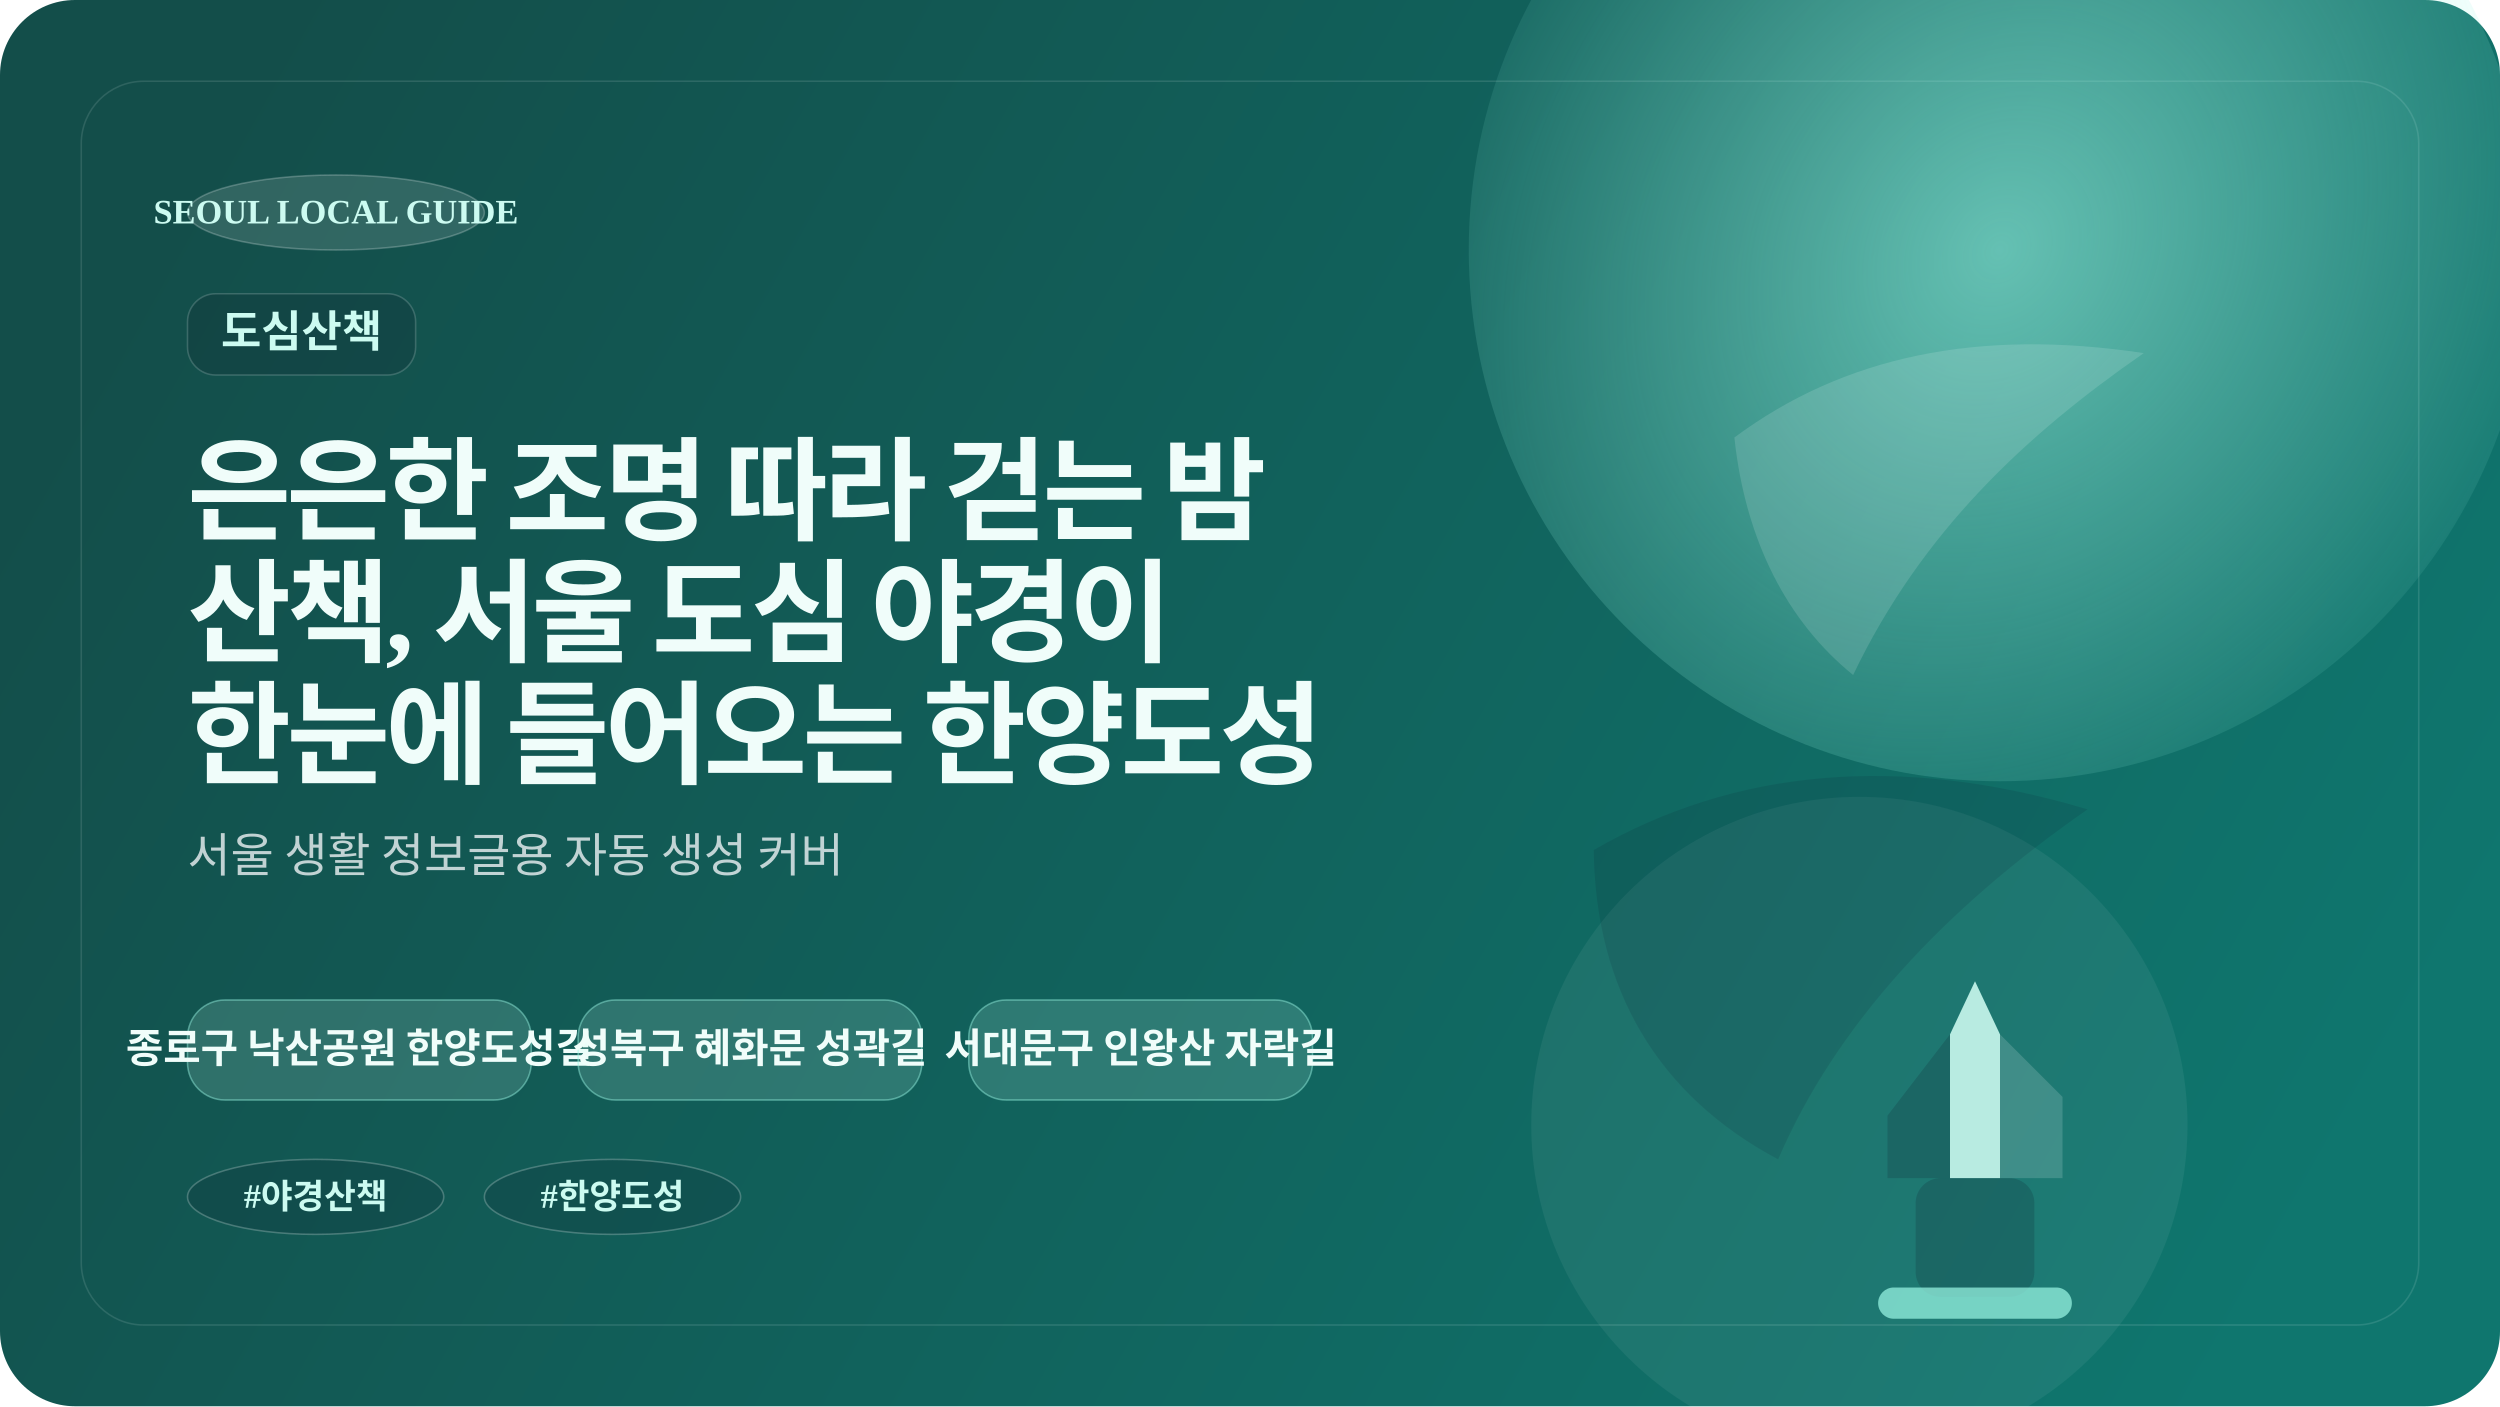
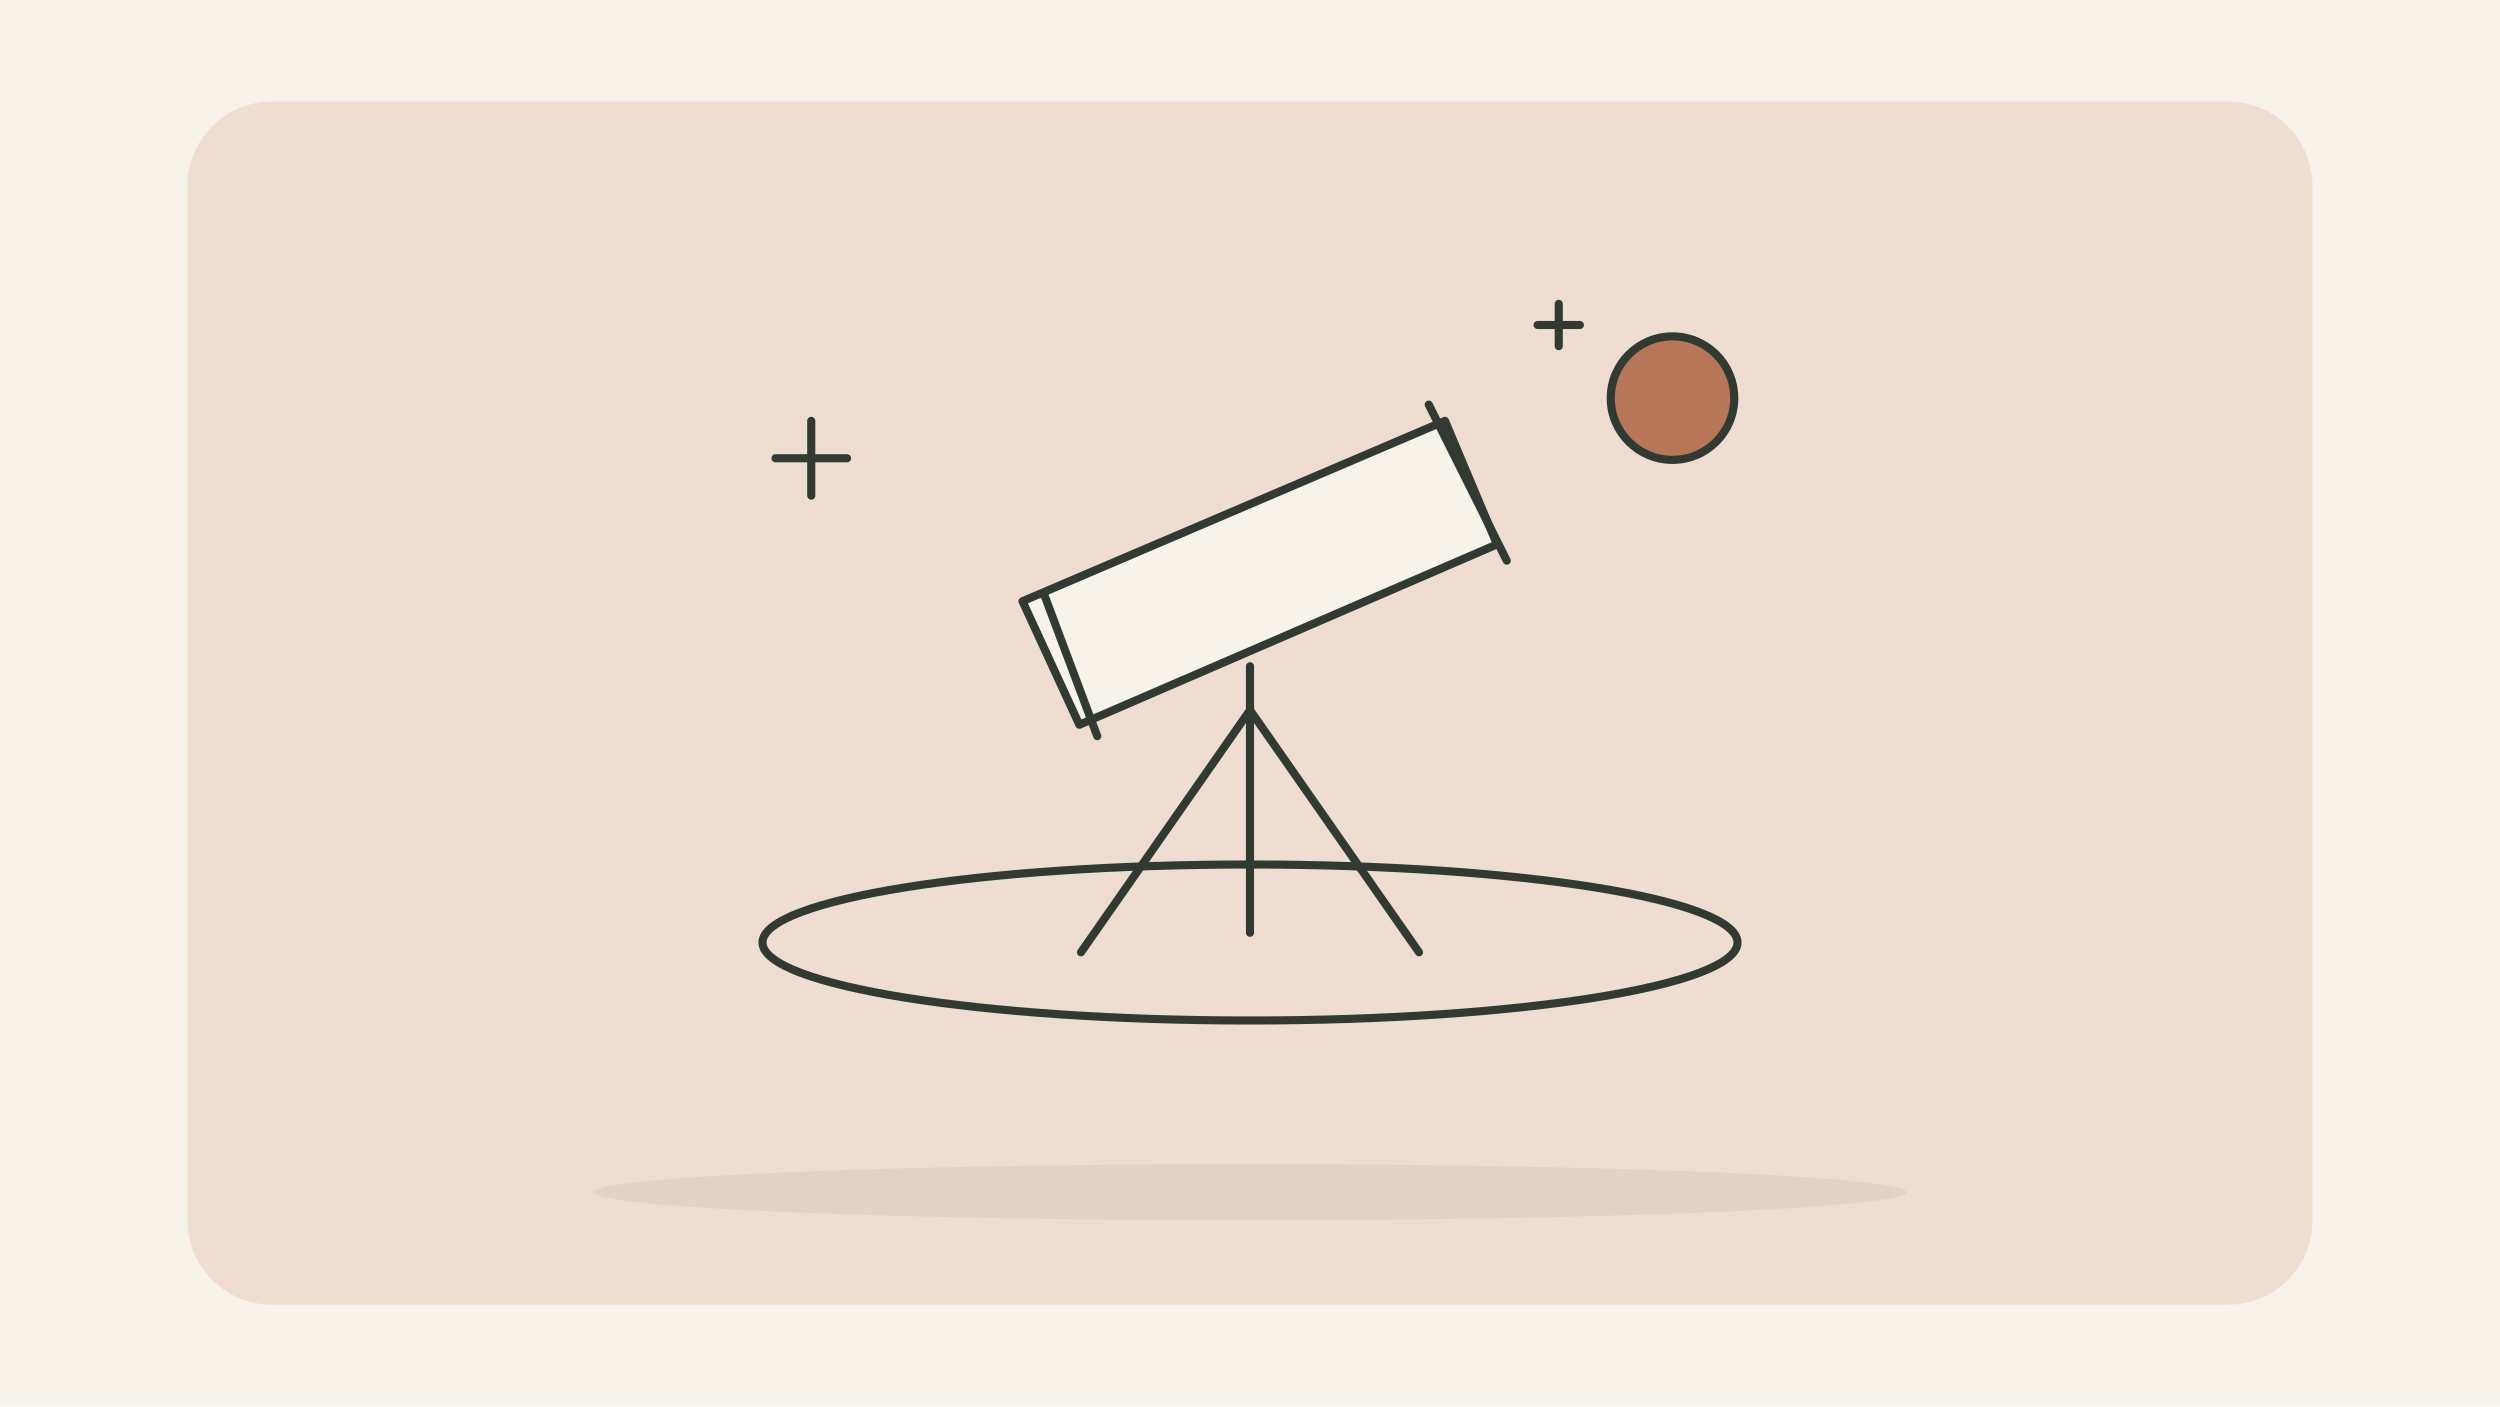
- <svg xmlns="http://www.w3.org/2000/svg" width="1600" height="900" viewBox="0 0 1600 900" fill="none" role="img" aria-labelledby="cover-title cover-desc">
-   <defs>
-     <linearGradient id="bg-gradient" x1="140" y1="80" x2="1460" y2="820" gradientUnits="userSpaceOnUse">
-       <stop stop-color="#134E4A" />
-       <stop offset="1" stop-color="#0F766E" />
-     </linearGradient>
-     <radialGradient id="glow-gradient" cx="0" cy="0" r="1" gradientUnits="userSpaceOnUse" gradientTransform="translate(1280 160) rotate(125) scale(480 400)">
-       <stop stop-color="#99F6E4" stop-opacity="0.62" />
-       <stop offset="1" stop-color="#99F6E4" stop-opacity="0" />
-     </radialGradient>
-   </defs>
-   <rect width="1600" height="900" rx="48" fill="url(#bg-gradient)" />
-   <rect x="52" y="52" width="1496" height="796" rx="40" stroke="rgba(248,250,252,0.12)" />
-   <circle cx="1280" cy="160" r="340" fill="url(#glow-gradient)" />
-   <circle cx="1190" cy="720" r="210" fill="rgba(255,255,255,0.06)" />
-   <path d="M1110 280C1180 228 1266 210 1372 226C1297 278 1230 340 1186 432C1144 398 1117 346 1110 280Z" fill="rgba(248,250,252,0.14)" />
-   <path d="M1020 544C1110 492 1216 482 1336 518C1244 582 1175 656 1138 742C1061 701 1021 633 1020 544Z" fill="rgba(15,23,42,0.12)" />
-   <g transform="translate(120 112)">
-     <rect width="190" height="48" rx="999" fill="rgba(248,250,252,0.13)" stroke="rgba(248,250,252,0.24)" />
-     <text x="95" y="31" fill="#CCFBF1" font-size="22" font-weight="700" text-anchor="middle">SEOUL LOCAL GUIDE</text>
-   </g>
-   <g transform="translate(120 188)">
-     <rect width="146" height="52" rx="18" fill="rgba(15,23,42,0.18)" stroke="rgba(248,250,252,0.18)" />
-     <text x="73" y="34" fill="#CCFBF1" font-size="28" font-weight="700" text-anchor="middle">도심산책</text>
-   </g>
-   <text x="120" y="340" fill="#F0FDFA" font-size="72" font-weight="800" letter-spacing="-0.04em">
-     <tspan x="120" dy="0">은은한 조명 따라 걷는 밤</tspan>
-     <tspan x="120" dy="78">산책, 서울 도심 야경이</tspan>
-     <tspan x="120" dy="78">한눈에 들어오는 한양도성</tspan>
-   </text>
-   <text x="120" y="558" fill="rgba(248,250,252,0.76)" font-size="30" font-weight="500">
-     서울 생활 정보글용 자동 생성 커버
-   </text>
-   <g transform="translate(120 640)">
-     <rect width="220" height="64" rx="24" fill="rgba(204, 251, 241, 0.16)" stroke="rgba(153, 246, 228, 0.45)" />
-     <text x="110" y="40" fill="#F0FDFA" font-size="26" font-weight="600" text-anchor="middle">종로구 낙산공원 한양도성길</text>
-   </g>
-   <g transform="translate(370 640)">
-     <rect width="220" height="64" rx="24" fill="rgba(204, 251, 241, 0.16)" stroke="rgba(153, 246, 228, 0.45)" />
-     <text x="110" y="40" fill="#F0FDFA" font-size="26" font-weight="600" text-anchor="middle">성북구 혜화문 성곽길</text>
-   </g>
-   <g transform="translate(620 640)">
-     <rect width="220" height="64" rx="24" fill="rgba(204, 251, 241, 0.16)" stroke="rgba(153, 246, 228, 0.45)" />
-     <text x="110" y="40" fill="#F0FDFA" font-size="26" font-weight="600" text-anchor="middle">서대문구 인왕산 자락길</text>
-   </g>
-   <g transform="translate(120 742)">
-     <rect width="164" height="48" rx="999" fill="rgba(15, 23, 42, 0.16)" stroke="rgba(248, 250, 252, 0.24)" />
-     <text x="82" y="31" fill="#CCFBF1" font-size="22" font-weight="600" text-anchor="middle">#야경산책</text>
-   </g>
-   <g transform="translate(310 742)">
-     <rect width="164" height="48" rx="999" fill="rgba(15, 23, 42, 0.16)" stroke="rgba(248, 250, 252, 0.24)" />
-     <text x="82" y="31" fill="#CCFBF1" font-size="22" font-weight="600" text-anchor="middle">#한양도성</text>
-   </g>
-   <g transform="translate(1168 628)">
-     <path d="M96 0L112 34V126H80V34L96 0Z" fill="#CCFBF1" fill-opacity="0.88" />
-     <path d="M112 34L152 74V126H112V34Z" fill="rgba(248,250,252,0.16)" />
-     <path d="M80 34L40 86V126H80V34Z" fill="rgba(15,23,42,0.18)" />
-     <rect x="58" y="126" width="76" height="76" rx="16" fill="rgba(15,23,42,0.18)" />
-     <rect x="34" y="196" width="124" height="20" rx="10" fill="#99F6E4" fill-opacity="0.72" />
+ <svg xmlns="http://www.w3.org/2000/svg" width="1600" height="900" viewBox="0 0 1600 900" fill="none" role="img" aria-labelledby="cover-title cover-desc" data-cover-generator="seoulcity" data-cover-version="2" data-cover-subject="view" data-cover-scene="observatory" data-cover-palette="clay">
+   <rect width="1600" height="900" fill="#F7F3EB" />
+   <rect x="120" y="65" width="1360" height="770" rx="54" fill="#EEDDD0" />
+   <ellipse cx="800" cy="763" rx="420" ry="18" fill="#303A33" opacity=".06" />
+   <g transform="translate(280 130) scale(1.04)" stroke="#303A33" stroke-width="5" stroke-linecap="round" stroke-linejoin="round">
+     <ellipse cx="500" cy="455" rx="300" ry="48" fill="#EEDDD0" />
+     <g transform="translate(500 240) scale(1)">
+       <path d="M-140 5L120-106L152-30L-105 81Z" fill="#F7F3EB" />
+       <path d="M-127 0L-94 88M110-116L158-20" fill="none" />
+       <path d="M0 45V209M0 72L-104 221M0 72L104 221" fill="none" />
+     </g>
+     <circle cx="760" cy="120" r="38" fill="#B77658" />
+     <path d="M230 134V180M208 157H252M690 62V88M677 75H703" fill="none" />
  </g>
</svg>
